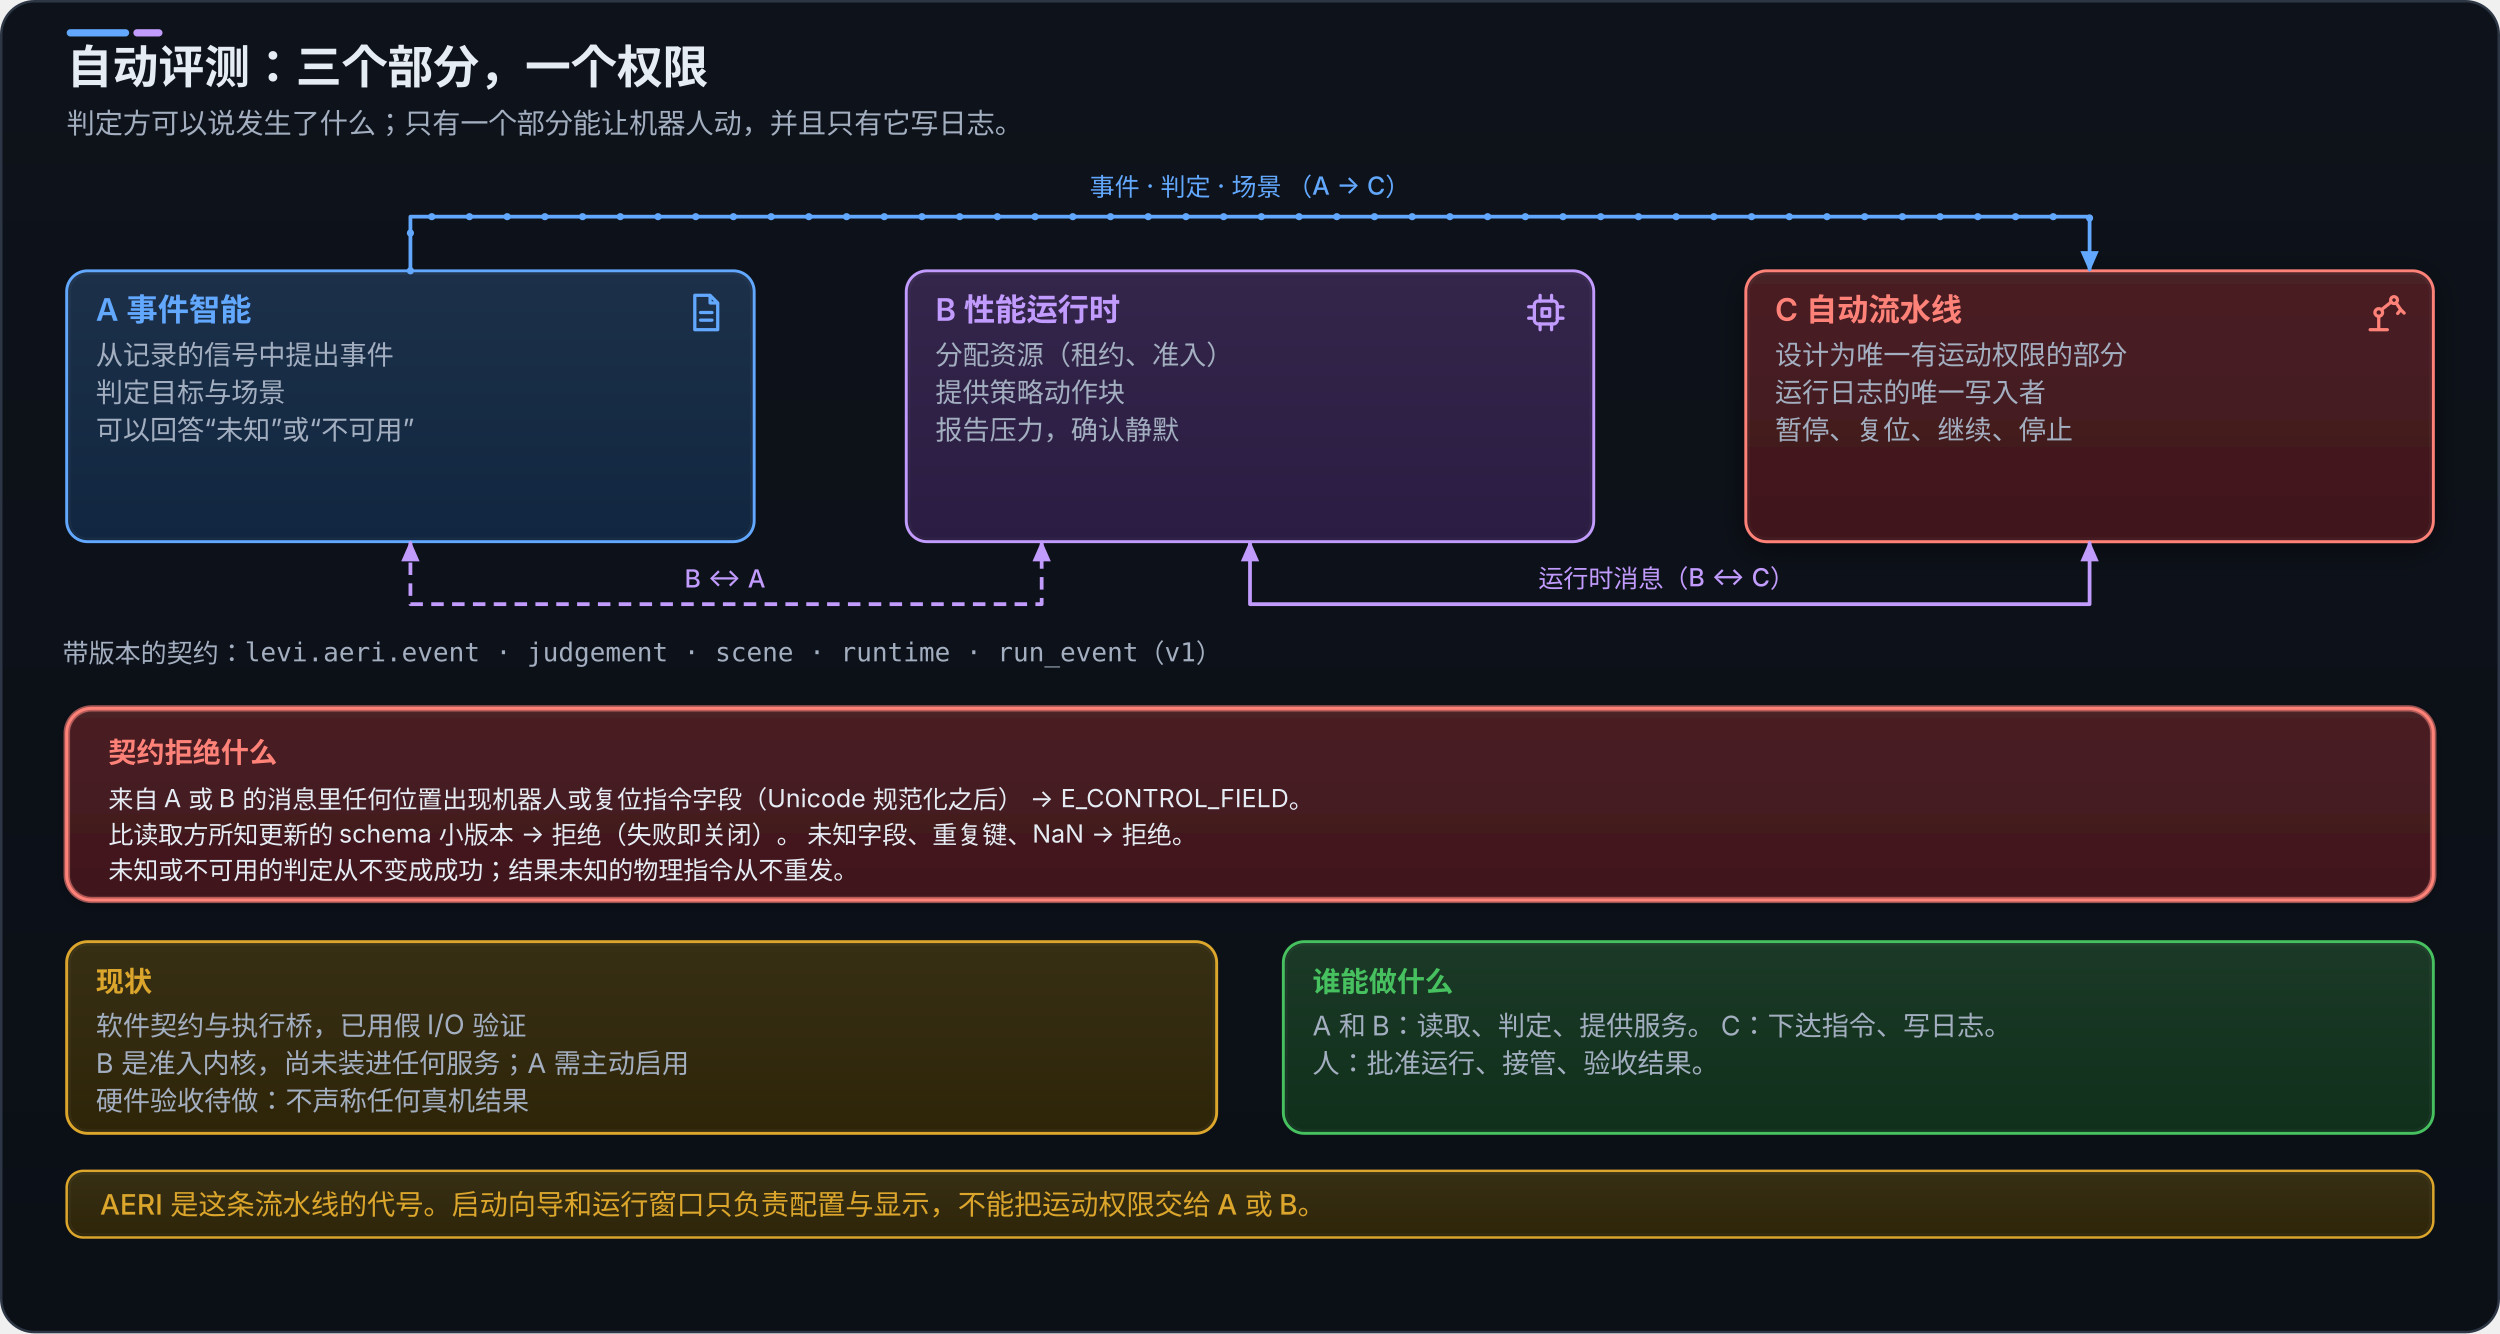
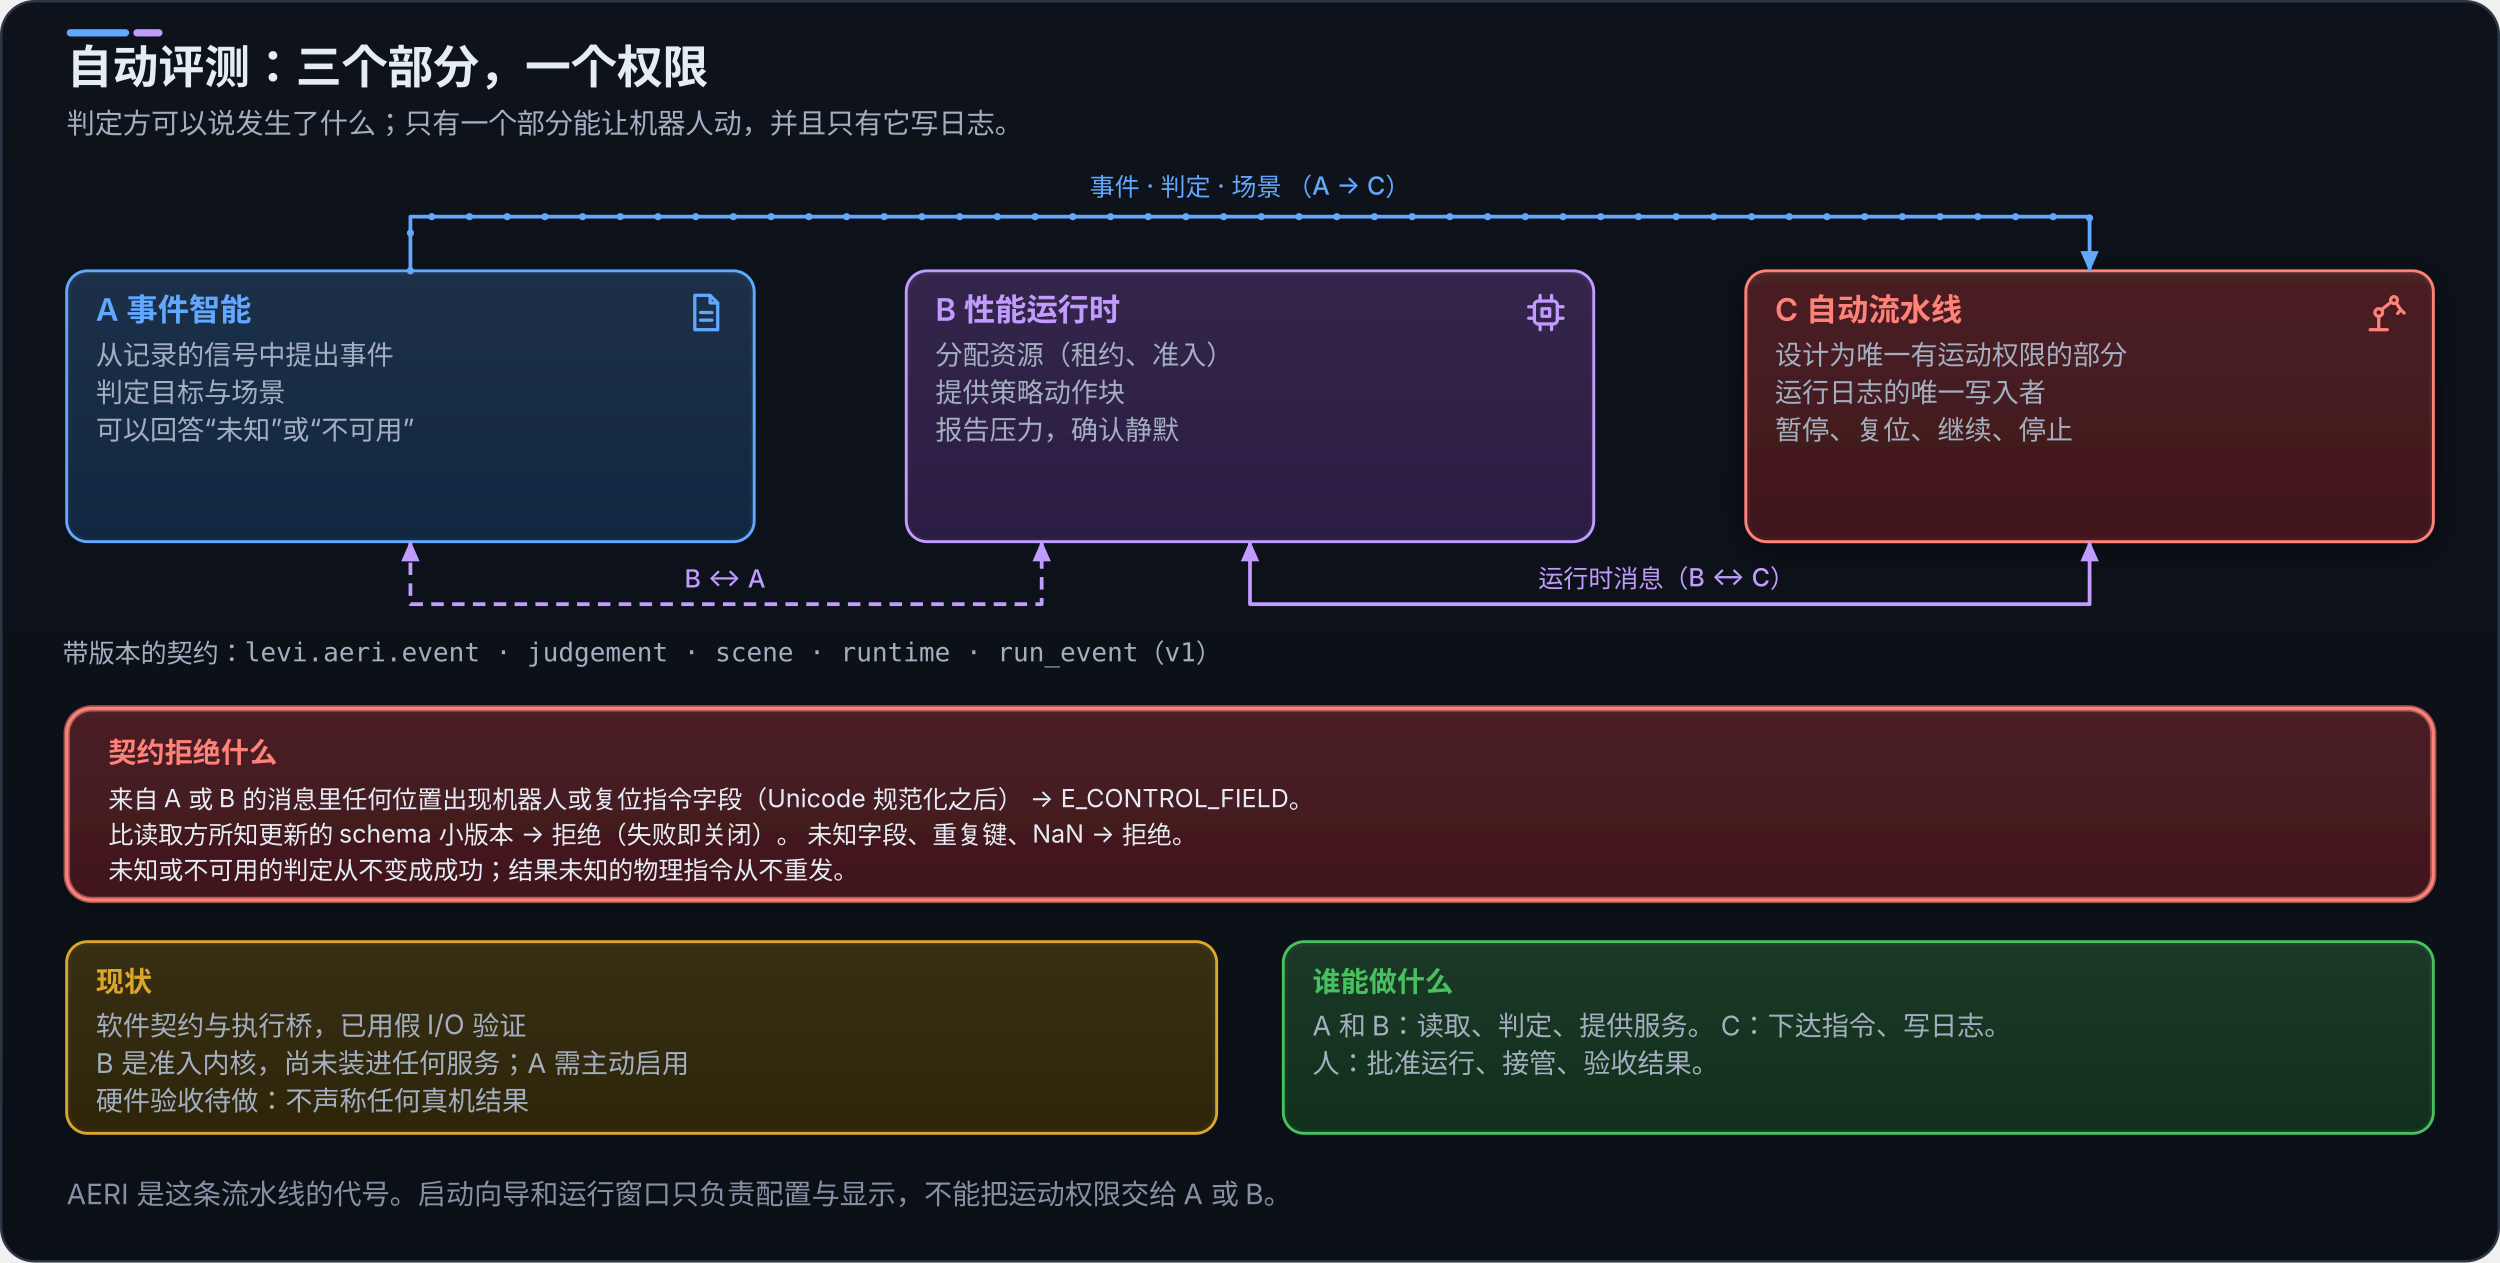
- <svg xmlns="http://www.w3.org/2000/svg" viewBox="0 0 1200 640" width="1200" height="640" role="img" aria-labelledby="t d">
+ <svg xmlns="http://www.w3.org/2000/svg" viewBox="0 0 1200 606" width="1200" height="606" role="img" aria-labelledby="t d">
  <defs>
    <style>@keyframes flow{to{stroke-dashoffset:-18}}.flow{animation:flow 3s linear infinite}@keyframes guard{0%,100%{opacity:.3}50%{opacity:.9}}.guard{opacity:.6;animation:guard 5s ease-in-out infinite}@media (prefers-reduced-motion: reduce) { * { animation: none !important; } }</style>
    <marker id="a_model" viewBox="0 0 10 10" refX="8.5" refY="5" markerWidth="7" markerHeight="7" orient="auto">
      <path d="M1 1.5 L9 5 L1 8.5 Z" fill="#62a8ff" />
    </marker>
    <marker id="a_system" viewBox="0 0 10 10" refX="8.5" refY="5" markerWidth="7" markerHeight="7" orient="auto">
      <path d="M1 1.5 L9 5 L1 8.5 Z" fill="#c29bff" />
    </marker>
    <marker id="a_system_rev" viewBox="0 0 10 10" refX="8.5" refY="5" markerWidth="7" markerHeight="7" orient="auto-start-reverse">
      <path d="M1 1.5 L9 5 L1 8.5 Z" fill="#c29bff" />
    </marker>
    <linearGradient id="g_danger" x1="0" y1="0" x2="0" y2="1">
      <stop offset="0" stop-color="#492025" />
      <stop offset="1" stop-color="#40161b" />
    </linearGradient>
    <linearGradient id="g_gate" x1="0" y1="0" x2="0" y2="1">
      <stop offset="0" stop-color="#372f14" />
      <stop offset="1" stop-color="#2e2509" />
    </linearGradient>
    <linearGradient id="g_model" x1="0" y1="0" x2="0" y2="1">
      <stop offset="0" stop-color="#1c3049" />
      <stop offset="1" stop-color="#112640" />
    </linearGradient>
    <linearGradient id="g_person" x1="0" y1="0" x2="0" y2="1">
      <stop offset="0" stop-color="#1b3926" />
      <stop offset="1" stop-color="#10301c" />
    </linearGradient>
    <linearGradient id="g_system" x1="0" y1="0" x2="0" y2="1">
      <stop offset="0" stop-color="#34264b" />
      <stop offset="1" stop-color="#2a1c42" />
    </linearGradient>
    <linearGradient id="g_panel" x1="0" y1="0" x2="0" y2="1">
      <stop offset="0" stop-color="#0e131b" />
      <stop offset="1" stop-color="#0b0f16" />
    </linearGradient>
    <filter id="sh1" x="-8%" y="-20%" width="116%" height="150%">
      <feDropShadow dx="0" dy="1.5" stdDeviation="3" flood-color="#000000" flood-opacity="0.303" />
    </filter>
    <filter id="sh2" x="-8%" y="-20%" width="116%" height="150%">
      <feDropShadow dx="0" dy="3" stdDeviation="7" flood-color="#000000" flood-opacity="0.495" />
    </filter>
  </defs>
-   <rect x="0.6" y="0.6" width="1198.8" height="638.8" rx="16" fill="url(#g_panel)" stroke="#2c3644" stroke-width="1.2" />
+   <rect x="0.6" y="0.6" width="1198.8" height="604.8" rx="16" fill="url(#g_panel)" stroke="#2c3644" stroke-width="1.2" />
  <rect x="32" y="14" width="30" height="3.5" rx="1.75" fill="#62a8ff" />
  <rect x="64" y="14" width="14" height="3.5" rx="1.75" fill="#c29bff" />
  <text x="32" y="40" font-family="'Noto Sans SC', 'Source Han Sans SC', 'PingFang SC', 'Microsoft YaHei', Inter, -apple-system, 'Segoe UI', Roboto, 'Noto Sans', Helvetica, Arial, sans-serif" font-size="22" font-weight="700" text-anchor="start" fill="#e6ecf4">自动评测：三个部分，一个权限</text>
  <text x="32" y="64" font-family="'Noto Sans SC', 'Source Han Sans SC', 'PingFang SC', 'Microsoft YaHei', Inter, -apple-system, 'Segoe UI', Roboto, 'Noto Sans', Helvetica, Arial, sans-serif" font-size="13.5" font-weight="400" text-anchor="start" fill="#a3afc0">判定方可以说发生了什么；只有一个部分能让机器人动，并且只有它写日志。</text>
  <rect x="32" y="130" width="330" height="130" rx="10" fill="url(#g_model)" stroke="#62a8ff" stroke-width="1.4" />
  <rect x="33.5" y="131.5" width="327" height="127" rx="8.5" fill="none" stroke="#ffffff" stroke-opacity="0.035" stroke-width="1" />
  <text x="46" y="154" font-family="'Noto Sans SC', 'Source Han Sans SC', 'PingFang SC', 'Microsoft YaHei', Inter, -apple-system, 'Segoe UI', Roboto, 'Noto Sans', Helvetica, Arial, sans-serif" font-size="15" font-weight="600" text-anchor="start" fill="#62a8ff">A  事件智能</text>
  <text x="46" y="175" font-family="'Noto Sans SC', 'Source Han Sans SC', 'PingFang SC', 'Microsoft YaHei', Inter, -apple-system, 'Segoe UI', Roboto, 'Noto Sans', Helvetica, Arial, sans-serif" font-size="13" font-weight="400" text-anchor="start" fill="#a3afc0">从记录的信号中提出事件</text>
  <text x="46" y="193" font-family="'Noto Sans SC', 'Source Han Sans SC', 'PingFang SC', 'Microsoft YaHei', Inter, -apple-system, 'Segoe UI', Roboto, 'Noto Sans', Helvetica, Arial, sans-serif" font-size="13" font-weight="400" text-anchor="start" fill="#a3afc0">判定目标与场景</text>
  <text x="46" y="211" font-family="'Noto Sans SC', 'Source Han Sans SC', 'PingFang SC', 'Microsoft YaHei', Inter, -apple-system, 'Segoe UI', Roboto, 'Noto Sans', Helvetica, Arial, sans-serif" font-size="13" font-weight="400" text-anchor="start" fill="#a3afc0">可以回答“未知”或“不可用”</text>
  <g transform="translate(328 139) scale(0.917)" fill="none" stroke="#62a8ff" stroke-width="1.7" stroke-linecap="round" stroke-linejoin="round">
    <path d="M6 3h8l4 4v14H6z M14 3v4h4 M9 12h6 M9 16h6" />
  </g>
  <rect x="435" y="130" width="330" height="130" rx="10" fill="url(#g_system)" stroke="#c29bff" stroke-width="1.4" />
  <rect x="436.5" y="131.5" width="327" height="127" rx="8.5" fill="none" stroke="#ffffff" stroke-opacity="0.035" stroke-width="1" />
  <text x="449" y="154" font-family="'Noto Sans SC', 'Source Han Sans SC', 'PingFang SC', 'Microsoft YaHei', Inter, -apple-system, 'Segoe UI', Roboto, 'Noto Sans', Helvetica, Arial, sans-serif" font-size="15" font-weight="600" text-anchor="start" fill="#c29bff">B  性能运行时</text>
  <text x="449" y="175" font-family="'Noto Sans SC', 'Source Han Sans SC', 'PingFang SC', 'Microsoft YaHei', Inter, -apple-system, 'Segoe UI', Roboto, 'Noto Sans', Helvetica, Arial, sans-serif" font-size="13" font-weight="400" text-anchor="start" fill="#a3afc0">分配资源（租约、准入）</text>
  <text x="449" y="193" font-family="'Noto Sans SC', 'Source Han Sans SC', 'PingFang SC', 'Microsoft YaHei', Inter, -apple-system, 'Segoe UI', Roboto, 'Noto Sans', Helvetica, Arial, sans-serif" font-size="13" font-weight="400" text-anchor="start" fill="#a3afc0">提供策略动作块</text>
  <text x="449" y="211" font-family="'Noto Sans SC', 'Source Han Sans SC', 'PingFang SC', 'Microsoft YaHei', Inter, -apple-system, 'Segoe UI', Roboto, 'Noto Sans', Helvetica, Arial, sans-serif" font-size="13" font-weight="400" text-anchor="start" fill="#a3afc0">报告压力，确认静默</text>
  <g transform="translate(731 139) scale(0.917)" fill="none" stroke="#c29bff" stroke-width="1.7" stroke-linecap="round" stroke-linejoin="round">
    <rect x="6" y="6" width="12" height="12" rx="2" />
    <rect x="10" y="10" width="4" height="4" />
    <path d="M9 3v3 M15 3v3 M9 18v3 M15 18v3 M3 9h3 M3 15h3 M18 9h3 M18 15h3" />
  </g>
  <rect x="838" y="130" width="330" height="130" rx="10" fill="url(#g_danger)" stroke="#ff8279" stroke-width="1.4" filter="url(#sh2)" />
  <rect x="839.5" y="131.5" width="327" height="127" rx="8.5" fill="none" stroke="#ffffff" stroke-opacity="0.035" stroke-width="1" />
  <text x="852" y="154" font-family="'Noto Sans SC', 'Source Han Sans SC', 'PingFang SC', 'Microsoft YaHei', Inter, -apple-system, 'Segoe UI', Roboto, 'Noto Sans', Helvetica, Arial, sans-serif" font-size="15" font-weight="600" text-anchor="start" fill="#ff8279">C  自动流水线</text>
  <text x="852" y="175" font-family="'Noto Sans SC', 'Source Han Sans SC', 'PingFang SC', 'Microsoft YaHei', Inter, -apple-system, 'Segoe UI', Roboto, 'Noto Sans', Helvetica, Arial, sans-serif" font-size="13" font-weight="400" text-anchor="start" fill="#a3afc0">设计为唯一有运动权限的部分</text>
  <text x="852" y="193" font-family="'Noto Sans SC', 'Source Han Sans SC', 'PingFang SC', 'Microsoft YaHei', Inter, -apple-system, 'Segoe UI', Roboto, 'Noto Sans', Helvetica, Arial, sans-serif" font-size="13" font-weight="400" text-anchor="start" fill="#a3afc0">运行日志的唯一写入者</text>
  <text x="852" y="211" font-family="'Noto Sans SC', 'Source Han Sans SC', 'PingFang SC', 'Microsoft YaHei', Inter, -apple-system, 'Segoe UI', Roboto, 'Noto Sans', Helvetica, Arial, sans-serif" font-size="13" font-weight="400" text-anchor="start" fill="#a3afc0">暂停、复位、继续、停止</text>
  <g transform="translate(1134 139) scale(0.917)" fill="none" stroke="#ff8279" stroke-width="1.7" stroke-linecap="round" stroke-linejoin="round">
    <path d="M4 21h9 M8.5 21v-7" />
    <circle cx="8.5" cy="12" r="2" />
    <path d="M10 10.5 15 6.5" />
    <circle cx="16.5" cy="5.5" r="1.8" />
    <path d="M17.6 7 20 10.5 M20 10.5l-1.6 2 M20 10.5l1.8 1.8" />
  </g>
  <path d="M197 130 L197 104 L1003 104 L1003 130" fill="none" stroke="#62a8ff" stroke-width="1.8" stroke-linejoin="round" marker-end="url(#a_model)" />
  <path class="flow" d="M197 130 L197 104 L1003 104 L1003 130" fill="none" stroke="#62a8ff" stroke-width="3.4" stroke-linecap="round" stroke-linejoin="round" stroke-dasharray="0.1 18" />
  <text x="600" y="94" font-family="'Noto Sans SC', 'Source Han Sans SC', 'PingFang SC', 'Microsoft YaHei', Inter, -apple-system, 'Segoe UI', Roboto, 'Noto Sans', Helvetica, Arial, sans-serif" font-size="12" font-weight="500" text-anchor="middle" fill="#62a8ff">事件 · 判定 · 场景  （A → C）</text>
  <path d="M600 260 L600 290 L1003 290 L1003 260" fill="none" stroke="#c29bff" stroke-width="1.8" stroke-linejoin="round" marker-end="url(#a_system)" marker-start="url(#a_system_rev)" />
  <text x="800" y="282" font-family="'Noto Sans SC', 'Source Han Sans SC', 'PingFang SC', 'Microsoft YaHei', Inter, -apple-system, 'Segoe UI', Roboto, 'Noto Sans', Helvetica, Arial, sans-serif" font-size="12" font-weight="500" text-anchor="middle" fill="#c29bff">运行时消息（B ↔ C）</text>
  <path d="M197 260 L197 290 L500 290 L500 260" fill="none" stroke="#c29bff" stroke-width="1.8" stroke-linejoin="round" stroke-dasharray="6 4" marker-end="url(#a_system)" marker-start="url(#a_system_rev)" />
  <text x="348" y="282" font-family="'Noto Sans SC', 'Source Han Sans SC', 'PingFang SC', 'Microsoft YaHei', Inter, -apple-system, 'Segoe UI', Roboto, 'Noto Sans', Helvetica, Arial, sans-serif" font-size="12" font-weight="500" text-anchor="middle" fill="#c29bff">B ↔ A</text>
  <text x="30" y="318" font-family="ui-monospace, SFMono-Regular, Menlo, Consolas, monospace" font-size="12.5" font-weight="400" text-anchor="start" fill="#a3afc0">带版本的契约：levi.aeri.event · judgement · scene · runtime · run_event（v1）</text>
  <rect x="32" y="340" width="1136" height="92" rx="12" fill="url(#g_danger)" stroke="#ff8279" stroke-width="1.4" filter="url(#sh1)" />
  <rect x="33.5" y="341.5" width="1133" height="89" rx="10.5" fill="none" stroke="#ffffff" stroke-opacity="0.035" stroke-width="1" />
  <rect class="guard" x="32" y="340" width="1136" height="92" rx="12" fill="none" stroke="#ff8279" stroke-width="3" />
  <text x="52" y="366" font-family="'Noto Sans SC', 'Source Han Sans SC', 'PingFang SC', 'Microsoft YaHei', Inter, -apple-system, 'Segoe UI', Roboto, 'Noto Sans', Helvetica, Arial, sans-serif" font-size="13.5" font-weight="700" text-anchor="start" fill="#ff8279">契约拒绝什么</text>
  <text x="52" y="388" font-family="'Noto Sans SC', 'Source Han Sans SC', 'PingFang SC', 'Microsoft YaHei', Inter, -apple-system, 'Segoe UI', Roboto, 'Noto Sans', Helvetica, Arial, sans-serif" font-size="12" font-weight="400" text-anchor="start" fill="#e6ecf4">来自 A 或 B 的消息里任何位置出现机器人或复位指令字段（Unicode 规范化之后）  →  E_CONTROL_FIELD。</text>
  <text x="52" y="405" font-family="'Noto Sans SC', 'Source Han Sans SC', 'PingFang SC', 'Microsoft YaHei', Inter, -apple-system, 'Segoe UI', Roboto, 'Noto Sans', Helvetica, Arial, sans-serif" font-size="12" font-weight="400" text-anchor="start" fill="#e6ecf4">比读取方所知更新的 schema 小版本 → 拒绝（失败即关闭）。   未知字段、重复键、NaN → 拒绝。</text>
  <text x="52" y="422" font-family="'Noto Sans SC', 'Source Han Sans SC', 'PingFang SC', 'Microsoft YaHei', Inter, -apple-system, 'Segoe UI', Roboto, 'Noto Sans', Helvetica, Arial, sans-serif" font-size="12" font-weight="400" text-anchor="start" fill="#e6ecf4">未知或不可用的判定从不变成成功；结果未知的物理指令从不重发。</text>
  <rect x="32" y="452" width="552" height="92" rx="10" fill="url(#g_gate)" stroke="#dca62c" stroke-width="1.4" />
  <rect x="33.5" y="453.5" width="549" height="89" rx="8.5" fill="none" stroke="#ffffff" stroke-opacity="0.035" stroke-width="1" />
  <text x="46" y="476" font-family="'Noto Sans SC', 'Source Han Sans SC', 'PingFang SC', 'Microsoft YaHei', Inter, -apple-system, 'Segoe UI', Roboto, 'Noto Sans', Helvetica, Arial, sans-serif" font-size="13.5" font-weight="600" text-anchor="start" fill="#dca62c">现状</text>
  <text x="46" y="497" font-family="'Noto Sans SC', 'Source Han Sans SC', 'PingFang SC', 'Microsoft YaHei', Inter, -apple-system, 'Segoe UI', Roboto, 'Noto Sans', Helvetica, Arial, sans-serif" font-size="13" font-weight="400" text-anchor="start" fill="#a3afc0">软件契约与执行桥，已用假 I/O 验证</text>
  <text x="46" y="515" font-family="'Noto Sans SC', 'Source Han Sans SC', 'PingFang SC', 'Microsoft YaHei', Inter, -apple-system, 'Segoe UI', Roboto, 'Noto Sans', Helvetica, Arial, sans-serif" font-size="13" font-weight="400" text-anchor="start" fill="#a3afc0">B 是准入内核，尚未装进任何服务；A 需主动启用</text>
  <text x="46" y="533" font-family="'Noto Sans SC', 'Source Han Sans SC', 'PingFang SC', 'Microsoft YaHei', Inter, -apple-system, 'Segoe UI', Roboto, 'Noto Sans', Helvetica, Arial, sans-serif" font-size="13" font-weight="400" text-anchor="start" fill="#a3afc0">硬件验收待做：不声称任何真机结果</text>
  <rect x="616" y="452" width="552" height="92" rx="10" fill="url(#g_person)" stroke="#47c15f" stroke-width="1.4" />
  <rect x="617.5" y="453.5" width="549" height="89" rx="8.5" fill="none" stroke="#ffffff" stroke-opacity="0.035" stroke-width="1" />
  <text x="630" y="476" font-family="'Noto Sans SC', 'Source Han Sans SC', 'PingFang SC', 'Microsoft YaHei', Inter, -apple-system, 'Segoe UI', Roboto, 'Noto Sans', Helvetica, Arial, sans-serif" font-size="13.5" font-weight="600" text-anchor="start" fill="#47c15f">谁能做什么</text>
  <text x="630" y="497" font-family="'Noto Sans SC', 'Source Han Sans SC', 'PingFang SC', 'Microsoft YaHei', Inter, -apple-system, 'Segoe UI', Roboto, 'Noto Sans', Helvetica, Arial, sans-serif" font-size="13" font-weight="400" text-anchor="start" fill="#a3afc0">A 和 B：读取、判定、提供服务。   C：下达指令、写日志。</text>
  <text x="630" y="515" font-family="'Noto Sans SC', 'Source Han Sans SC', 'PingFang SC', 'Microsoft YaHei', Inter, -apple-system, 'Segoe UI', Roboto, 'Noto Sans', Helvetica, Arial, sans-serif" font-size="13" font-weight="400" text-anchor="start" fill="#a3afc0">人：批准运行、接管、验收结果。</text>
-   <rect x="32" y="562" width="1136" height="32" rx="8" fill="url(#g_gate)" stroke="#dca62c" stroke-width="1.2" />
-   <rect x="33.5" y="563.5" width="1133" height="29" rx="6.5" fill="none" stroke="#ffffff" stroke-opacity="0.035" stroke-width="1" />
-   <text x="48" y="583" font-family="'Noto Sans SC', 'Source Han Sans SC', 'PingFang SC', 'Microsoft YaHei', Inter, -apple-system, 'Segoe UI', Roboto, 'Noto Sans', Helvetica, Arial, sans-serif" font-size="13.5" font-weight="500" text-anchor="start" fill="#dca62c">AERI 是这条流水线的代号。启动向导和运行窗口只负责配置与显示，不能把运动权限交给 A 或 B。</text>
+   <text x="32" y="578" font-family="'Noto Sans SC', 'Source Han Sans SC', 'PingFang SC', 'Microsoft YaHei', Inter, -apple-system, 'Segoe UI', Roboto, 'Noto Sans', Helvetica, Arial, sans-serif" font-size="13.5" font-weight="400" text-anchor="start" fill="#8591a3">AERI 是这条流水线的代号。启动向导和运行窗口只负责配置与显示，不能把运动权限交给 A 或 B。</text>
</svg>
